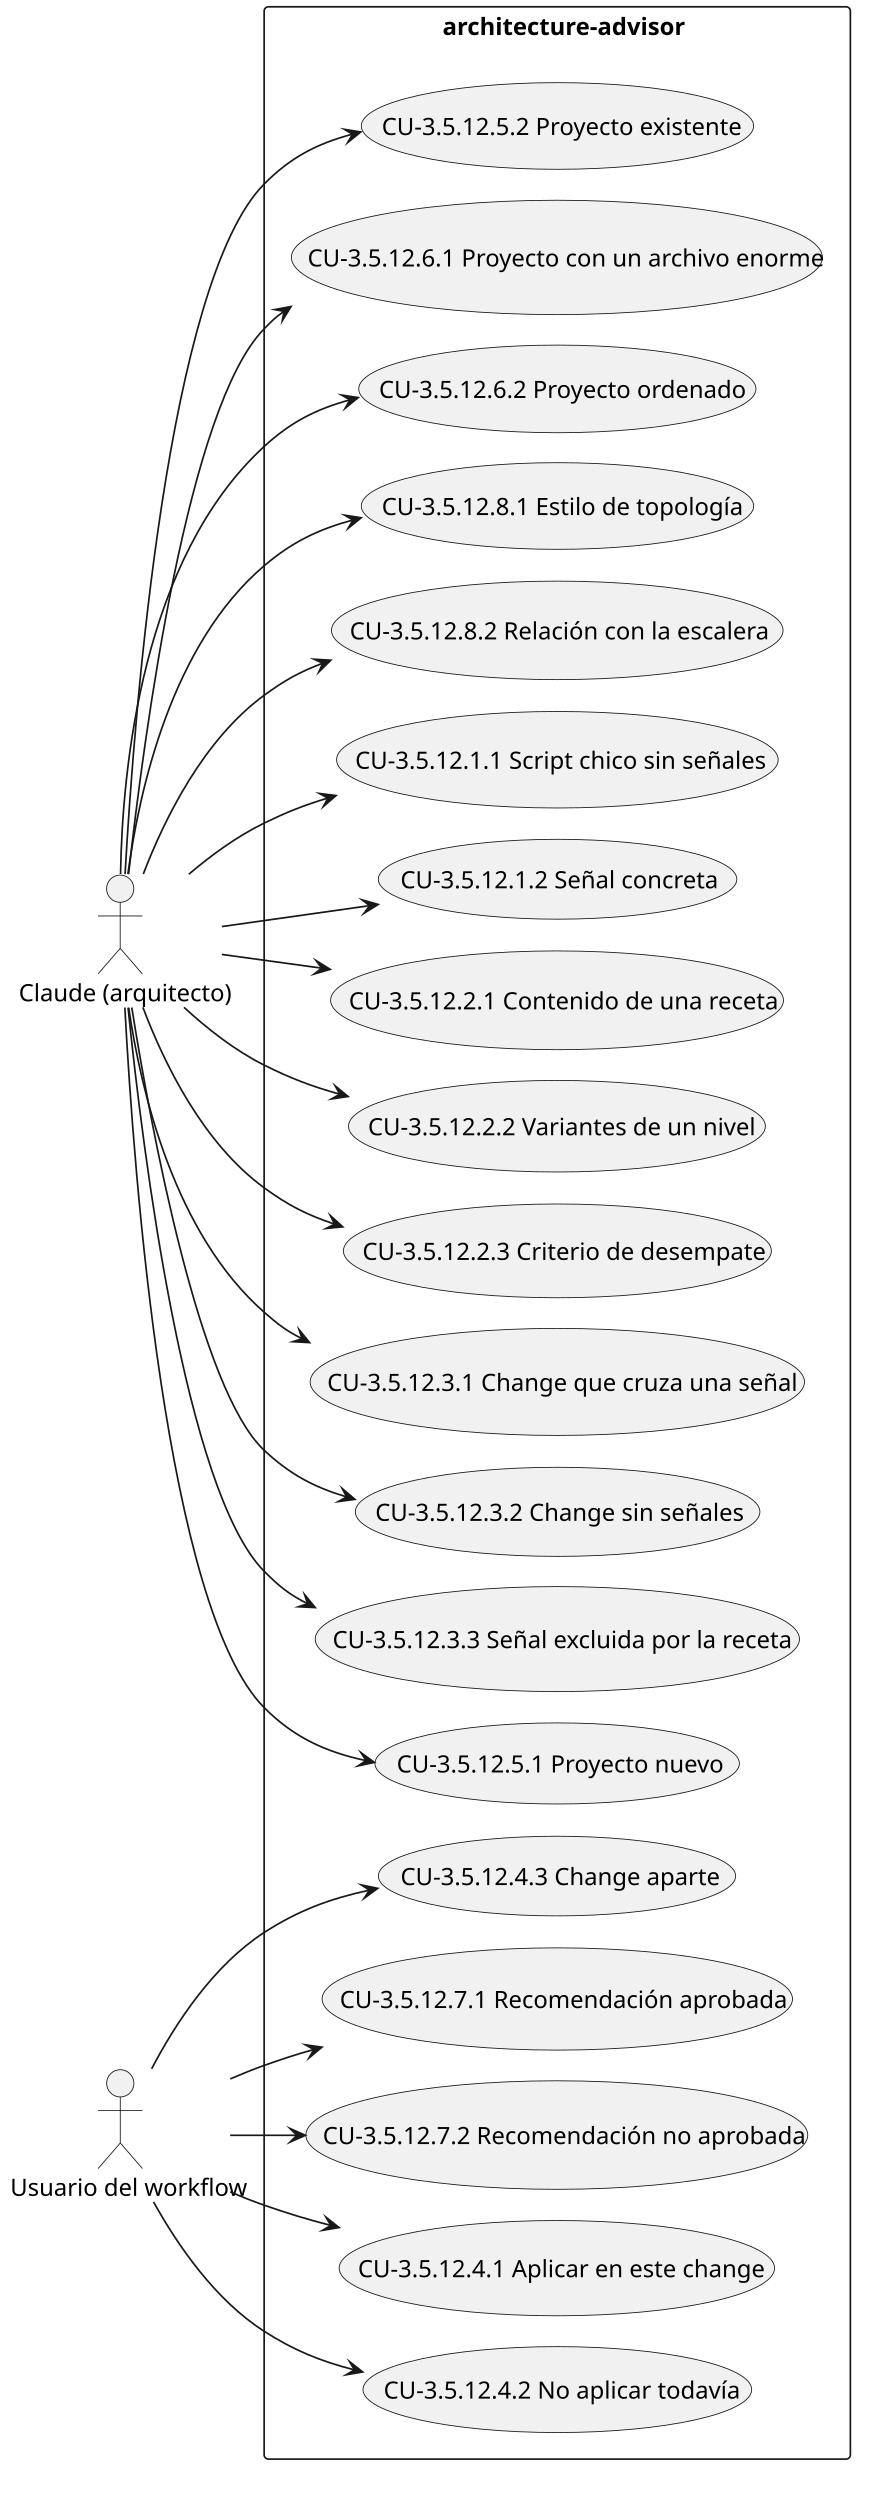
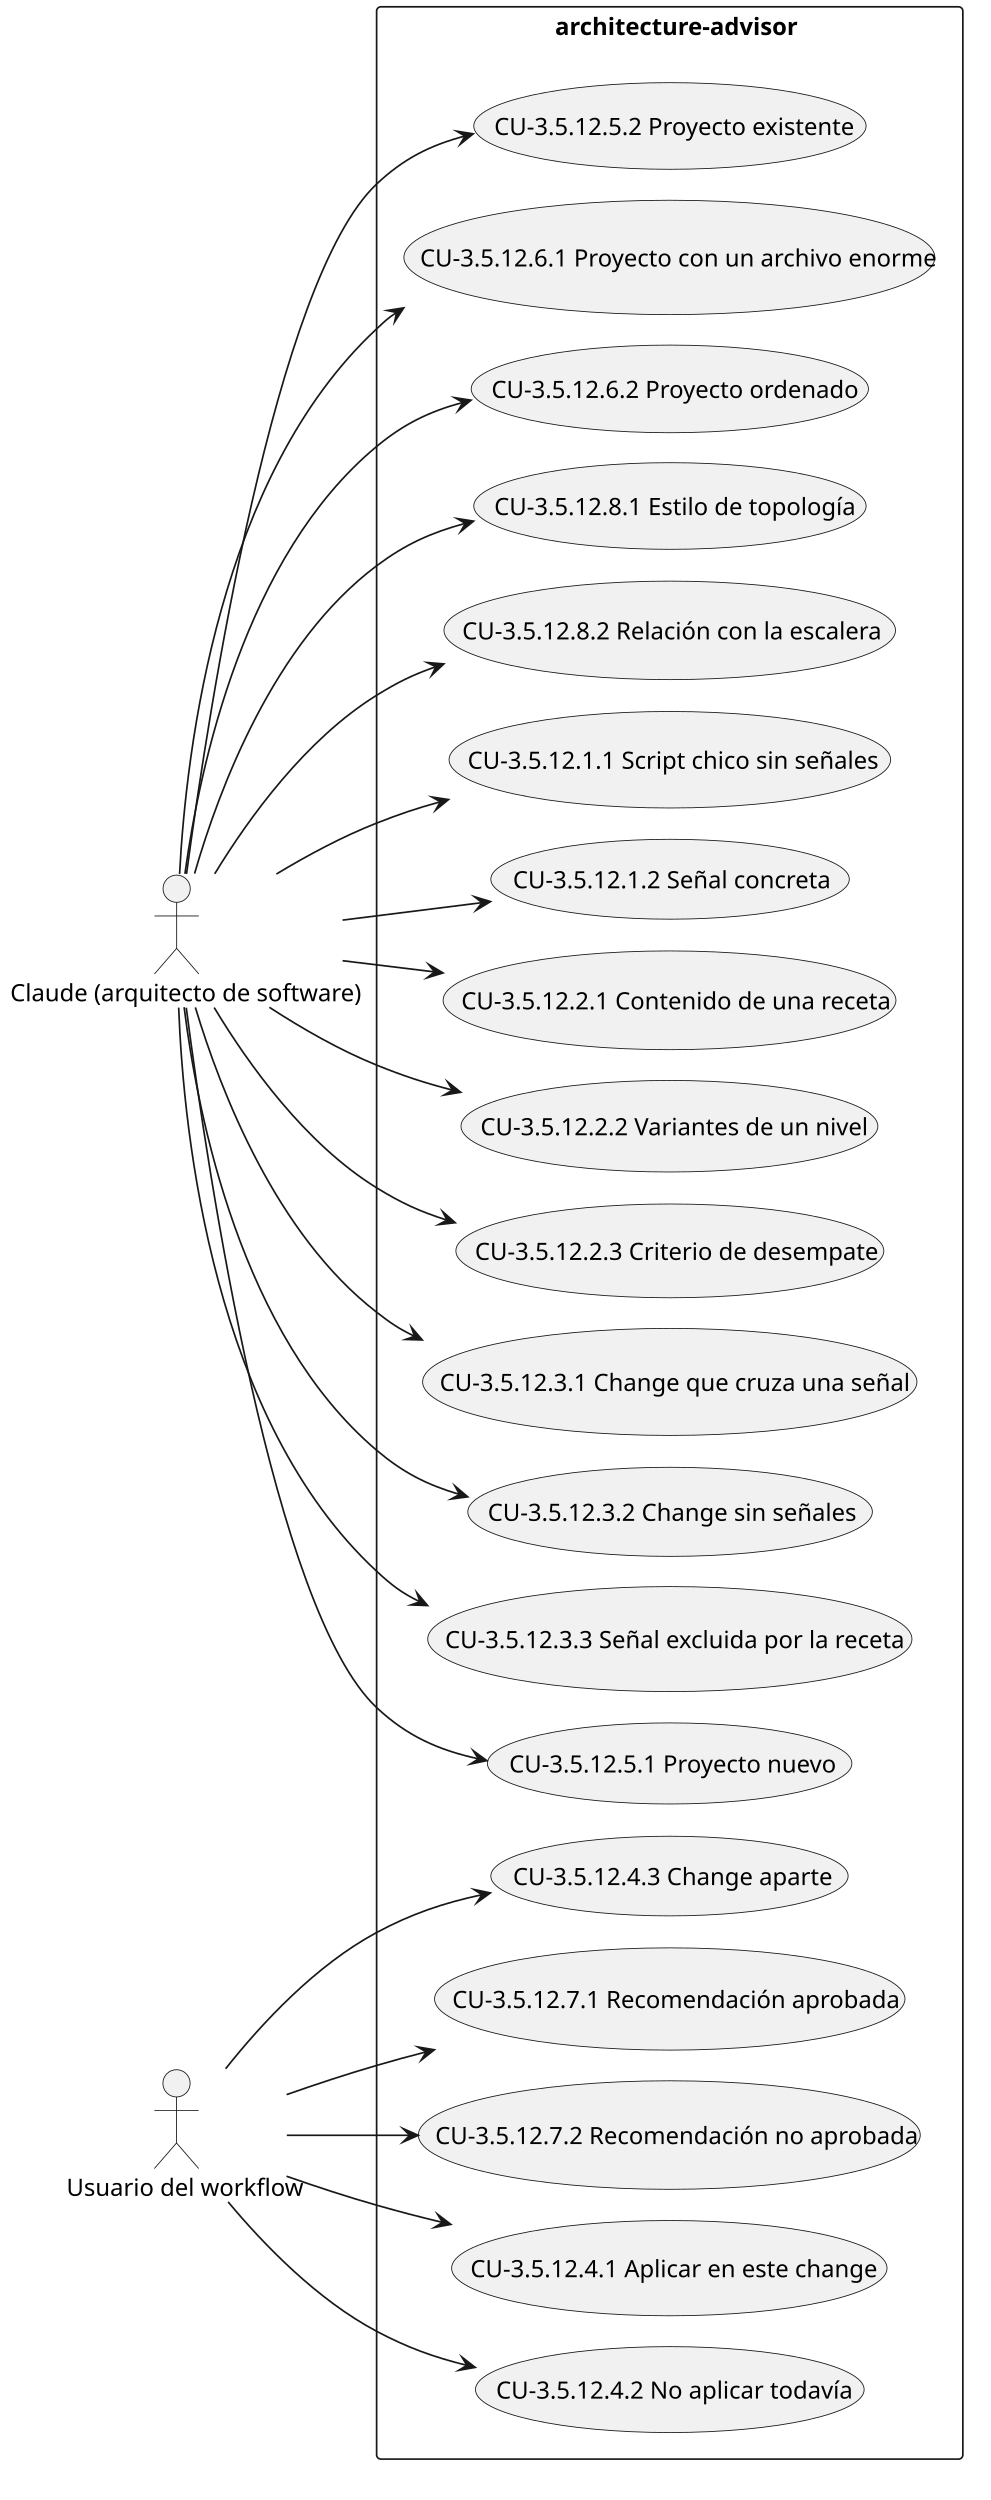
- <svg xmlns="http://www.w3.org/2000/svg" version="1.1" data-diagram-type="DESCRIPTION" style="width:515px;height:1467px;background:#FFFFFF;" width="515px" height="1467px" viewBox="0 0 515 1467" zoomAndPan="magnify" preserveAspectRatio="none" contentStyleType="text/css">
+ <svg xmlns="http://www.w3.org/2000/svg" version="1.1" data-diagram-type="DESCRIPTION" style="width:581px;height:1467px;background:#FFFFFF;" width="581px" height="1467px" viewBox="0 0 581 1467" zoomAndPan="magnify" preserveAspectRatio="none" contentStyleType="text/css">
  <defs />
  <g font-family="sans-serif" lengthAdjust="spacing">
    <g class="cluster" data-qualified-name="architecture-advisor" id="ent0003" data-source-line="5">
-       <rect x="155" y="4" width="344" height="1439" fill="none" style="stroke:#181818;stroke-width:1;" rx="2.5" ry="2.5" />
-       <text x="259.697" y="20.533" fill="#000" font-size="14" textLength="134.606" font-weight="700">architecture-advisor</text>
+       <rect x="221" y="4" width="344" height="1439" fill="none" style="stroke:#181818;stroke-width:1;" rx="2.5" ry="2.5" />
+       <text x="325.697" y="20.533" fill="#000" font-size="14" textLength="134.606" font-weight="700">architecture-advisor</text>
    </g>
    <g class="entity" data-qualified-name="A1" id="ent0001" data-source-line="3">
-       <ellipse cx="70.531" cy="521.5" rx="8" ry="8" fill="#F1F1F1" style="stroke:#181818;stroke-width:0.5;" />
-       <path d="M70.531,529.5 L70.531,556.5 M57.531,537.5 L83.531,537.5 M70.531,556.5 L57.531,571.5 M70.531,556.5 L83.531,571.5" style="stroke:#181818;stroke-width:0.5;" fill="none" />
-       <text x="11" y="587.533" fill="#000" font-size="14" textLength="119.062">Claude (arquitecto)</text>
+       <ellipse cx="103.662" cy="521.5" rx="8" ry="8" fill="#F1F1F1" style="stroke:#181818;stroke-width:0.5;" />
+       <path d="M103.662,529.5 L103.662,556.5 M90.662,537.5 L116.662,537.5 M103.662,556.5 L90.662,571.5 M103.662,556.5 L116.662,571.5" style="stroke:#181818;stroke-width:0.5;" fill="none" />
+       <text x="6" y="587.533" fill="#000" font-size="14" textLength="195.323">Claude (arquitecto de software)</text>
    </g>
-     <g class="entity" data-qualified-name="A3" id="ent0002" data-source-line="4">
-       <ellipse cx="70.579" cy="1222.5" rx="8" ry="8" fill="#F1F1F1" style="stroke:#181818;stroke-width:0.5;" />
-       <path d="M70.579,1230.5 L70.579,1257.5 M57.579,1238.5 L83.579,1238.5 M70.579,1257.5 L57.579,1272.5 M70.579,1257.5 L83.579,1272.5" style="stroke:#181818;stroke-width:0.5;" fill="none" />
-       <text x="6" y="1288.533" fill="#000" font-size="14" textLength="129.158">Usuario del workflow</text>
+     <g class="entity" data-qualified-name="A2" id="ent0002" data-source-line="4">
+       <ellipse cx="103.579" cy="1222.5" rx="8" ry="8" fill="#F1F1F1" style="stroke:#181818;stroke-width:0.5;" />
+       <path d="M103.579,1230.5 L103.579,1257.5 M90.579,1238.5 L116.579,1238.5 M103.579,1257.5 L90.579,1272.5 M103.579,1257.5 L116.579,1272.5" style="stroke:#181818;stroke-width:0.5;" fill="none" />
+       <text x="39" y="1288.533" fill="#000" font-size="14" textLength="129.158">Usuario del workflow</text>
    </g>
    <g class="entity" data-qualified-name="architecture-advisor.UC_3_5_12_1_1" id="ent0004" data-source-line="6">
-       <ellipse cx="327.071" cy="445.814" rx="129.571" ry="28.314" fill="#F1F1F1" style="stroke:#181818;stroke-width:0.5;" />
-       <text x="208.403" y="451.119" fill="#000" font-size="14" textLength="237.337">CU-3.5.12.1.1 Script chico sin señales</text>
+       <ellipse cx="393.071" cy="445.814" rx="129.571" ry="28.314" fill="#F1F1F1" style="stroke:#181818;stroke-width:0.5;" />
+       <text x="274.403" y="451.119" fill="#000" font-size="14" textLength="237.337">CU-3.5.12.1.1 Script chico sin señales</text>
    </g>
    <g class="entity" data-qualified-name="architecture-advisor.UC_3_5_12_1_2" id="ent0005" data-source-line="7">
-       <ellipse cx="327.189" cy="515.938" rx="105.189" ry="23.438" fill="#F1F1F1" style="stroke:#181818;stroke-width:0.5;" />
-       <text x="234.969" y="521.243" fill="#000" font-size="14" textLength="184.44">CU-3.5.12.1.2 Señal concreta</text>
+       <ellipse cx="393.189" cy="515.938" rx="105.189" ry="23.438" fill="#F1F1F1" style="stroke:#181818;stroke-width:0.5;" />
+       <text x="300.969" y="521.243" fill="#000" font-size="14" textLength="184.44">CU-3.5.12.1.2 Señal concreta</text>
    </g>
    <g class="entity" data-qualified-name="architecture-advisor.UC_3_5_12_2_1" id="ent0006" data-source-line="8">
-       <ellipse cx="326.881" cy="586.976" rx="132.881" ry="28.976" fill="#F1F1F1" style="stroke:#181818;stroke-width:0.5;" />
-       <text x="204.688" y="592.281" fill="#000" font-size="14" textLength="244.385">CU-3.5.12.2.1 Contenido de una receta</text>
+       <ellipse cx="392.881" cy="586.976" rx="132.881" ry="28.976" fill="#F1F1F1" style="stroke:#181818;stroke-width:0.5;" />
+       <text x="270.688" y="592.281" fill="#000" font-size="14" textLength="244.385">CU-3.5.12.2.1 Contenido de una receta</text>
    </g>
    <g class="entity" data-qualified-name="architecture-advisor.UC_3_5_12_2_2" id="ent0007" data-source-line="9">
-       <ellipse cx="326.818" cy="660.864" rx="122.318" ry="26.864" fill="#F1F1F1" style="stroke:#181818;stroke-width:0.5;" />
-       <text x="215.918" y="666.168" fill="#000" font-size="14" textLength="221.799">CU-3.5.12.2.2 Variantes de un nivel</text>
+       <ellipse cx="392.818" cy="660.864" rx="122.318" ry="26.864" fill="#F1F1F1" style="stroke:#181818;stroke-width:0.5;" />
+       <text x="281.918" y="666.168" fill="#000" font-size="14" textLength="221.799">CU-3.5.12.2.2 Variantes de un nivel</text>
    </g>
    <g class="entity" data-qualified-name="architecture-advisor.UC_3_5_12_2_3" id="ent0008" data-source-line="10">
-       <ellipse cx="327.071" cy="734.014" rx="125.571" ry="27.514" fill="#F1F1F1" style="stroke:#181818;stroke-width:0.5;" />
-       <text x="212.679" y="739.319" fill="#000" font-size="14" textLength="228.785">CU-3.5.12.2.3 Criterio de desempate</text>
+       <ellipse cx="393.071" cy="734.014" rx="125.571" ry="27.514" fill="#F1F1F1" style="stroke:#181818;stroke-width:0.5;" />
+       <text x="278.679" y="739.319" fill="#000" font-size="14" textLength="228.785">CU-3.5.12.2.3 Criterio de desempate</text>
    </g>
    <g class="entity" data-qualified-name="architecture-advisor.UC_3_5_12_3_1" id="ent0009" data-source-line="11">
-       <ellipse cx="327.029" cy="810.906" rx="145.029" ry="31.406" fill="#F1F1F1" style="stroke:#181818;stroke-width:0.5;" />
-       <text x="191.995" y="816.21" fill="#000" font-size="14" textLength="270.067">CU-3.5.12.3.1 Change que cruza una señal</text>
+       <ellipse cx="393.029" cy="810.906" rx="145.029" ry="31.406" fill="#F1F1F1" style="stroke:#181818;stroke-width:0.5;" />
+       <text x="257.995" y="816.21" fill="#000" font-size="14" textLength="270.067">CU-3.5.12.3.1 Change que cruza una señal</text>
    </g>
    <g class="entity" data-qualified-name="architecture-advisor.UC_3_5_12_3_2" id="ent0010" data-source-line="12">
-       <ellipse cx="327.212" cy="887.142" rx="118.712" ry="26.142" fill="#F1F1F1" style="stroke:#181818;stroke-width:0.5;" />
-       <text x="220.202" y="892.447" fill="#000" font-size="14" textLength="214.02">CU-3.5.12.3.2 Change sin señales</text>
+       <ellipse cx="393.212" cy="887.142" rx="118.712" ry="26.142" fill="#F1F1F1" style="stroke:#181818;stroke-width:0.5;" />
+       <text x="286.202" y="892.447" fill="#000" font-size="14" textLength="214.02">CU-3.5.12.3.2 Change sin señales</text>
    </g>
    <g class="entity" data-qualified-name="architecture-advisor.UC_3_5_12_3_3" id="ent0011" data-source-line="13">
-       <ellipse cx="327.062" cy="961.812" rx="142.062" ry="30.812" fill="#F1F1F1" style="stroke:#181818;stroke-width:0.5;" />
-       <text x="195.152" y="967.117" fill="#000" font-size="14" textLength="263.819">CU-3.5.12.3.3 Señal excluida por la receta</text>
+       <ellipse cx="393.062" cy="961.812" rx="142.062" ry="30.812" fill="#F1F1F1" style="stroke:#181818;stroke-width:0.5;" />
+       <text x="261.152" y="967.117" fill="#000" font-size="14" textLength="263.819">CU-3.5.12.3.3 Señal excluida por la receta</text>
    </g>
    <g class="entity" data-qualified-name="architecture-advisor.UC_3_5_12_4_1" id="ent0012" data-source-line="14">
-       <ellipse cx="326.762" cy="1330.952" rx="127.762" ry="27.952" fill="#F1F1F1" style="stroke:#181818;stroke-width:0.5;" />
-       <text x="210.025" y="1336.257" fill="#000" font-size="14" textLength="233.475">CU-3.5.12.4.1 Aplicar en este change</text>
+       <ellipse cx="392.762" cy="1330.952" rx="127.762" ry="27.952" fill="#F1F1F1" style="stroke:#181818;stroke-width:0.5;" />
+       <text x="276.025" y="1336.257" fill="#000" font-size="14" textLength="233.475">CU-3.5.12.4.1 Aplicar en este change</text>
    </g>
    <g class="entity" data-qualified-name="architecture-advisor.UC_3_5_12_4_2" id="ent0013" data-source-line="15">
-       <ellipse cx="327.044" cy="1402.209" rx="114.044" ry="25.209" fill="#F1F1F1" style="stroke:#181818;stroke-width:0.5;" />
-       <text x="225.099" y="1407.513" fill="#000" font-size="14" textLength="203.889">CU-3.5.12.4.2 No aplicar todavía</text>
+       <ellipse cx="393.044" cy="1402.209" rx="114.044" ry="25.209" fill="#F1F1F1" style="stroke:#181818;stroke-width:0.5;" />
+       <text x="291.099" y="1407.513" fill="#000" font-size="14" textLength="203.889">CU-3.5.12.4.2 No aplicar todavía</text>
    </g>
    <g class="entity" data-qualified-name="architecture-advisor.UC_3_5_12_4_3" id="ent0014" data-source-line="16">
-       <ellipse cx="326.844" cy="1100.869" rx="104.844" ry="23.369" fill="#F1F1F1" style="stroke:#181818;stroke-width:0.5;" />
-       <text x="235.006" y="1106.173" fill="#000" font-size="14" textLength="183.675">CU-3.5.12.4.3 Change aparte</text>
+       <ellipse cx="392.844" cy="1100.869" rx="104.844" ry="23.369" fill="#F1F1F1" style="stroke:#181818;stroke-width:0.5;" />
+       <text x="301.006" y="1106.173" fill="#000" font-size="14" textLength="183.675">CU-3.5.12.4.3 Change aparte</text>
    </g>
    <g class="entity" data-qualified-name="architecture-advisor.UC_3_5_12_5_1" id="ent0015" data-source-line="17">
-       <ellipse cx="326.948" cy="1034.79" rx="106.948" ry="23.79" fill="#F1F1F1" style="stroke:#181818;stroke-width:0.5;" />
-       <text x="232.783" y="1040.094" fill="#000" font-size="14" textLength="188.33">CU-3.5.12.5.1 Proyecto nuevo</text>
+       <ellipse cx="392.948" cy="1034.79" rx="106.948" ry="23.79" fill="#F1F1F1" style="stroke:#181818;stroke-width:0.5;" />
+       <text x="298.783" y="1040.094" fill="#000" font-size="14" textLength="188.33">CU-3.5.12.5.1 Proyecto nuevo</text>
    </g>
    <g class="entity" data-qualified-name="architecture-advisor.UC_3_5_12_5_2" id="ent0016" data-source-line="18">
-       <ellipse cx="327.115" cy="73.923" rx="115.115" ry="25.423" fill="#F1F1F1" style="stroke:#181818;stroke-width:0.5;" />
-       <text x="224.005" y="79.228" fill="#000" font-size="14" textLength="206.22">CU-3.5.12.5.2 Proyecto existente</text>
+       <ellipse cx="393.115" cy="73.923" rx="115.115" ry="25.423" fill="#F1F1F1" style="stroke:#181818;stroke-width:0.5;" />
+       <text x="290.005" y="79.228" fill="#000" font-size="14" textLength="206.22">CU-3.5.12.5.2 Proyecto existente</text>
    </g>
    <g class="entity" data-qualified-name="architecture-advisor.UC_3_5_12_6_1" id="ent0017" data-source-line="19">
-       <ellipse cx="326.779" cy="151.056" rx="155.779" ry="33.556" fill="#F1F1F1" style="stroke:#181818;stroke-width:0.5;" />
-       <text x="180.48" y="156.361" fill="#000" font-size="14" textLength="292.599">CU-3.5.12.6.1 Proyecto con un archivo enorme</text>
+       <ellipse cx="392.779" cy="151.056" rx="155.779" ry="33.556" fill="#F1F1F1" style="stroke:#181818;stroke-width:0.5;" />
+       <text x="246.48" y="156.361" fill="#000" font-size="14" textLength="292.599">CU-3.5.12.6.1 Proyecto con un archivo enorme</text>
    </g>
    <g class="entity" data-qualified-name="architecture-advisor.UC_3_5_12_6_2" id="ent0018" data-source-line="20">
-       <ellipse cx="327.056" cy="228.211" rx="116.556" ry="25.711" fill="#F1F1F1" style="stroke:#181818;stroke-width:0.5;" />
-       <text x="222.381" y="233.516" fill="#000" font-size="14" textLength="209.351">CU-3.5.12.6.2 Proyecto ordenado</text>
+       <ellipse cx="393.056" cy="228.211" rx="116.556" ry="25.711" fill="#F1F1F1" style="stroke:#181818;stroke-width:0.5;" />
+       <text x="288.381" y="233.516" fill="#000" font-size="14" textLength="209.351">CU-3.5.12.6.2 Proyecto ordenado</text>
    </g>
    <g class="entity" data-qualified-name="architecture-advisor.UC_3_5_12_7_1" id="ent0019" data-source-line="21">
-       <ellipse cx="327.016" cy="1173.003" rx="138.016" ry="30.003" fill="#F1F1F1" style="stroke:#181818;stroke-width:0.5;" />
-       <text x="199.379" y="1178.308" fill="#000" font-size="14" textLength="255.274">CU-3.5.12.7.1 Recomendación aprobada</text>
+       <ellipse cx="393.016" cy="1173.003" rx="138.016" ry="30.003" fill="#F1F1F1" style="stroke:#181818;stroke-width:0.5;" />
+       <text x="265.379" y="1178.308" fill="#000" font-size="14" textLength="255.274">CU-3.5.12.7.1 Recomendación aprobada</text>
    </g>
    <g class="entity" data-qualified-name="architecture-advisor.UC_3_5_12_7_2" id="ent0020" data-source-line="22">
-       <ellipse cx="326.75" cy="1252.85" rx="147.25" ry="31.85" fill="#F1F1F1" style="stroke:#181818;stroke-width:0.5;" />
-       <text x="189.382" y="1258.155" fill="#000" font-size="14" textLength="274.736">CU-3.5.12.7.2 Recomendación no aprobada</text>
+       <ellipse cx="392.75" cy="1252.85" rx="147.25" ry="31.85" fill="#F1F1F1" style="stroke:#181818;stroke-width:0.5;" />
+       <text x="255.382" y="1258.155" fill="#000" font-size="14" textLength="274.736">CU-3.5.12.7.2 Recomendación no aprobada</text>
    </g>
    <g class="entity" data-qualified-name="architecture-advisor.UC_3_5_12_8_1" id="ent0021" data-source-line="23">
-       <ellipse cx="327.124" cy="296.925" rx="115.124" ry="25.425" fill="#F1F1F1" style="stroke:#181818;stroke-width:0.5;" />
-       <text x="224.004" y="302.23" fill="#000" font-size="14" textLength="206.24">CU-3.5.12.8.1 Estilo de topología</text>
+       <ellipse cx="393.124" cy="296.925" rx="115.124" ry="25.425" fill="#F1F1F1" style="stroke:#181818;stroke-width:0.5;" />
+       <text x="290.004" y="302.23" fill="#000" font-size="14" textLength="206.24">CU-3.5.12.8.1 Estilo de topología</text>
    </g>
    <g class="entity" data-qualified-name="architecture-advisor.UC_3_5_12_8_2" id="ent0022" data-source-line="24">
-       <ellipse cx="327.002" cy="369.9" rx="132.502" ry="28.9" fill="#F1F1F1" style="stroke:#181818;stroke-width:0.5;" />
-       <text x="205.212" y="375.205" fill="#000" font-size="14" textLength="243.578">CU-3.5.12.8.2 Relación con la escalera</text>
+       <ellipse cx="393.002" cy="369.9" rx="132.502" ry="28.9" fill="#F1F1F1" style="stroke:#181818;stroke-width:0.5;" />
+       <text x="271.212" y="375.205" fill="#000" font-size="14" textLength="243.578">CU-3.5.12.8.2 Relación con la escalera</text>
    </g>
    <g class="link" data-entity-1="ent0001" data-entity-2="ent0004" id="lnk23" data-link-type="dependency">
-       <polygon points="197.209,466.841,187.437,465.613,192.422,468.286,189.749,473.272,197.209,466.841" fill="#181818" style="stroke:#181818;stroke-width:1;stroke-linejoin:miter;stroke-miterlimit:10;" />
-       <path d="M110.811,512.99 C123.944,501.83 139.266,490.636 155,483 C168.253,476.568 177.836,472.69 192.422,468.286" style="stroke:#181818;stroke-width:1;" fill="none" />
+       <polygon points="263.204,469.164,253.465,467.698,258.384,470.492,255.59,475.411,263.204,469.164" fill="#181818" style="stroke:#181818;stroke-width:1;stroke-linejoin:miter;stroke-miterlimit:10;" />
+       <path d="M162.188,512.875 C180.385,501.911 200.977,490.856 221,483 C234.431,477.73 243.945,474.47 258.384,470.492" style="stroke:#181818;stroke-width:1;" fill="none" />
    </g>
    <g class="link" data-entity-1="ent0001" data-entity-2="ent0005" id="lnk24" data-link-type="dependency">
-       <polygon points="221.907,530.724,212.435,528.024,216.956,531.425,213.556,535.945,221.907,530.724" fill="#181818" style="stroke:#181818;stroke-width:1;stroke-linejoin:miter;stroke-miterlimit:10;" />
-       <path d="M130.207,543.696 C157.438,539.844 185.687,535.848 216.956,531.425" style="stroke:#181818;stroke-width:1;" fill="none" />
+       <polygon points="287.83,529.044,278.402,526.193,282.868,529.665,279.396,534.131,287.83,529.044" fill="#181818" style="stroke:#181818;stroke-width:1;stroke-linejoin:miter;stroke-miterlimit:10;" />
+       <path d="M201.033,539.912 C228.928,536.419 254.53,533.214 282.868,529.665" style="stroke:#181818;stroke-width:1;" fill="none" />
    </g>
    <g class="link" data-entity-1="ent0001" data-entity-2="ent0006" id="lnk25" data-link-type="dependency">
-       <polygon points="193.79,568.818,185.419,563.629,188.837,568.137,184.329,571.554,193.79,568.818" fill="#181818" style="stroke:#181818;stroke-width:1;stroke-linejoin:miter;stroke-miterlimit:10;" />
-       <path d="M130.207,560.074 C149.364,562.708 166.522,565.068 188.837,568.137" style="stroke:#181818;stroke-width:1;" fill="none" />
+       <polygon points="259.958,570.925,251.507,565.867,254.995,570.321,250.541,573.808,259.958,570.925" fill="#181818" style="stroke:#181818;stroke-width:1;stroke-linejoin:miter;stroke-miterlimit:10;" />
+       <path d="M201.033,563.752 C219.956,566.056 235.144,567.904 254.995,570.321" style="stroke:#181818;stroke-width:1;" fill="none" />
    </g>
    <g class="link" data-entity-1="ent0001" data-entity-2="ent0007" id="lnk26" data-link-type="dependency">
-       <polygon points="204.254,643.433,196.66,637.162,199.438,642.09,194.51,644.868,204.254,643.433" fill="#181818" style="stroke:#181818;stroke-width:1;stroke-linejoin:miter;stroke-miterlimit:10;" />
-       <path d="M107.95,591.086 C121.592,603.641 137.944,616.487 155,625 C170.337,632.655 182.417,637.341 199.438,642.09" style="stroke:#181818;stroke-width:1;" fill="none" />
+       <polygon points="270.36,640.94,262.653,634.808,265.52,639.684,260.643,642.551,270.36,640.94" fill="#181818" style="stroke:#181818;stroke-width:1;stroke-linejoin:miter;stroke-miterlimit:10;" />
+       <path d="M158.066,591.092 C177.153,603.495 199.309,616.245 221,625 C236.614,631.302 248.655,635.308 265.52,639.684" style="stroke:#181818;stroke-width:1;" fill="none" />
    </g>
    <g class="link" data-entity-1="ent0001" data-entity-2="ent0008" id="lnk27" data-link-type="dependency">
-       <polygon points="201.122,719.904,193.837,713.276,196.376,718.331,191.32,720.869,201.122,719.904" fill="#181818" style="stroke:#181818;stroke-width:1;stroke-linejoin:miter;stroke-miterlimit:10;" />
-       <path d="M83.865,591.128 C96.44,624.421 119.223,670.876 155,697 C168.737,707.031 179.901,712.871 196.376,718.331" style="stroke:#181818;stroke-width:1;" fill="none" />
+       <polygon points="267.124,717.491,259.745,710.968,262.356,715.986,257.337,718.597,267.124,717.491" fill="#181818" style="stroke:#181818;stroke-width:1;stroke-linejoin:miter;stroke-miterlimit:10;" />
+       <path d="M125.688,591.244 C145.785,624.612 179.108,671.112 221,697 C235.082,705.702 246.15,710.871 262.356,715.986" style="stroke:#181818;stroke-width:1;" fill="none" />
    </g>
    <g class="link" data-entity-1="ent0001" data-entity-2="ent0009" id="lnk28" data-link-type="dependency">
-       <polygon points="181.673,787.845,175.479,780.187,177.221,785.569,171.838,787.31,181.673,787.845" fill="#181818" style="stroke:#181818;stroke-width:1;stroke-linejoin:miter;stroke-miterlimit:10;" />
-       <path d="M75.52,591.305 C82.691,640.459 102.295,723.759 155,770 C163.032,777.047 167.612,780.658 177.221,785.569" style="stroke:#181818;stroke-width:1;" fill="none" />
+       <polygon points="247.781,786.292,241.395,778.793,243.272,784.13,237.936,786.007,247.781,786.292" fill="#181818" style="stroke:#181818;stroke-width:1;stroke-linejoin:miter;stroke-miterlimit:10;" />
+       <path d="M114.64,591.149 C129.51,640.534 162.076,724.489 221,770 C229.215,776.345 233.756,779.565 243.272,784.13" style="stroke:#181818;stroke-width:1;" fill="none" />
    </g>
    <g class="link" data-entity-1="ent0001" data-entity-2="ent0010" id="lnk29" data-link-type="dependency">
-       <polygon points="208.26,879.835,200.774,873.435,203.467,878.41,198.493,881.103,208.26,879.835" fill="#181818" style="stroke:#181818;stroke-width:1;stroke-linejoin:miter;stroke-miterlimit:10;" />
-       <path d="M77.332,591.232 C88.936,663.945 117.1,815.481 155,851 C169.831,864.9 183.82,872.564 203.467,878.41" style="stroke:#181818;stroke-width:1;" fill="none" />
+       <polygon points="274.473,878.347,266.971,871.965,269.677,876.933,264.709,879.639,274.473,878.347" fill="#181818" style="stroke:#181818;stroke-width:1;stroke-linejoin:miter;stroke-miterlimit:10;" />
+       <path d="M108.044,591.028 C116.075,655.478 141.653,783.707 221,851 C236.271,863.951 250.238,871.203 269.677,876.933" style="stroke:#181818;stroke-width:1;" fill="none" />
    </g>
    <g class="link" data-entity-1="ent0001" data-entity-2="ent0011" id="lnk30" data-link-type="dependency">
-       <polygon points="184.974,943.321,178.733,935.702,180.508,941.073,175.137,942.848,184.974,943.321" fill="#181818" style="stroke:#181818;stroke-width:1;stroke-linejoin:miter;stroke-miterlimit:10;" />
-       <path d="M75.146,591.299 C83.868,676.715 108.735,875.371 155,922 C163.697,930.765 169.456,935.511 180.508,941.073" style="stroke:#181818;stroke-width:1;" fill="none" />
+       <polygon points="250.903,942.135,244.576,934.587,246.412,939.937,241.061,941.773,250.903,942.135" fill="#181818" style="stroke:#181818;stroke-width:1;stroke-linejoin:miter;stroke-miterlimit:10;" />
+       <path d="M104.845,591.254 C107.742,666.913 125.331,833.272 221,922 C229.83,930.189 235.515,934.607 246.412,939.937" style="stroke:#181818;stroke-width:1;" fill="none" />
    </g>
    <g class="link" data-entity-1="ent0002" data-entity-2="ent0012" id="lnk31" data-link-type="dependency">
-       <polygon points="198.969,1307.139,191.259,1301.011,194.129,1305.886,189.254,1308.756,198.969,1307.139" fill="#181818" style="stroke:#181818;stroke-width:1;stroke-linejoin:miter;stroke-miterlimit:10;" />
-       <path d="M135.102,1286.18 C141.73,1289.047 148.441,1291.718 155,1294 C169.057,1298.89 179.158,1302.01 194.129,1305.886" style="stroke:#181818;stroke-width:1;" fill="none" />
+       <polygon points="264.565,1305.276,256.74,1299.294,259.702,1304.114,254.882,1307.076,264.565,1305.276" fill="#181818" style="stroke:#181818;stroke-width:1;stroke-linejoin:miter;stroke-miterlimit:10;" />
+       <path d="M168.132,1277.013 C185.169,1282.996 203.669,1289.096 221,1294 C235.029,1297.969 244.946,1300.59 259.702,1304.114" style="stroke:#181818;stroke-width:1;" fill="none" />
    </g>
    <g class="link" data-entity-1="ent0002" data-entity-2="ent0013" id="lnk32" data-link-type="dependency">
-       <polygon points="212.831,1391.879,205.098,1385.779,207.986,1390.644,203.121,1393.531,212.831,1391.879" fill="#181818" style="stroke:#181818;stroke-width:1;stroke-linejoin:miter;stroke-miterlimit:10;" />
-       <path d="M90.091,1292.073 C104.302,1317.657 126.325,1349.64 155,1368 C172.334,1379.099 187.679,1385.465 207.986,1390.644" style="stroke:#181818;stroke-width:1;" fill="none" />
+       <polygon points="278.854,1389.193,271.076,1383.151,274,1387.994,269.157,1390.918,278.854,1389.193" fill="#181818" style="stroke:#181818;stroke-width:1;stroke-linejoin:miter;stroke-miterlimit:10;" />
+       <path d="M133.853,1292.064 C155.204,1317.643 186.351,1349.626 221,1368 C238.783,1377.43 254.012,1383.057 274,1387.994" style="stroke:#181818;stroke-width:1;" fill="none" />
    </g>
    <g class="link" data-entity-1="ent0002" data-entity-2="ent0014" id="lnk33" data-link-type="dependency">
-       <polygon points="221.659,1108.08,212.017,1106.072,216.772,1109.137,213.707,1113.891,221.659,1108.08" fill="#181818" style="stroke:#181818;stroke-width:1;stroke-linejoin:miter;stroke-miterlimit:10;" />
-       <path d="M88.979,1213.961 C102.994,1187.24 125.238,1153.278 155,1134 C174.794,1121.179 193.513,1114.163 216.772,1109.137" style="stroke:#181818;stroke-width:1;" fill="none" />
+       <polygon points="287.731,1110.765,278.091,1108.749,282.843,1111.817,279.774,1116.57,287.731,1110.765" fill="#181818" style="stroke:#181818;stroke-width:1;stroke-linejoin:miter;stroke-miterlimit:10;" />
+       <path d="M132.396,1213.935 C153.625,1187.202 185.222,1153.237 221,1134 C241.372,1123.047 259.951,1116.745 282.843,1111.817" style="stroke:#181818;stroke-width:1;" fill="none" />
    </g>
    <g class="link" data-entity-1="ent0001" data-entity-2="ent0015" id="lnk34" data-link-type="dependency">
-       <polygon points="219.715,1034.185,211.747,1028.395,214.825,1033.142,210.078,1036.219,219.715,1034.185" fill="#181818" style="stroke:#181818;stroke-width:1;stroke-linejoin:miter;stroke-miterlimit:10;" />
-       <path d="M73.27,591.221 C78.545,689.79 97.547,944.133 155,1002 C172.255,1019.379 190.82,1028.022 214.825,1033.142" style="stroke:#181818;stroke-width:1;" fill="none" />
+       <polygon points="285.661,1033.134,277.713,1027.318,280.775,1032.075,276.018,1035.136,285.661,1033.134" fill="#181818" style="stroke:#181818;stroke-width:1;stroke-linejoin:miter;stroke-miterlimit:10;" />
+       <path d="M109.303,591.358 C122.177,690.253 160.632,945.302 221,1002 C238.631,1018.559 257.056,1026.932 280.775,1032.075" style="stroke:#181818;stroke-width:1;" fill="none" />
    </g>
    <g class="link" data-entity-1="ent0001" data-entity-2="ent0016" id="lnk35" data-link-type="dependency">
-       <polygon points="211.729,77.438,202.005,75.875,206.896,78.718,204.053,83.609,211.729,77.438" fill="#181818" style="stroke:#181818;stroke-width:1;stroke-linejoin:miter;stroke-miterlimit:10;" />
-       <path d="M73.388,512.96 C78.923,415.483 98.448,165.142 155,108 C170.33,92.51 185.73,84.324 206.896,78.718" style="stroke:#181818;stroke-width:1;" fill="none" />
+       <polygon points="277.679,78.526,267.953,76.976,272.847,79.812,270.011,84.707,277.679,78.526" fill="#181818" style="stroke:#181818;stroke-width:1;stroke-linejoin:miter;stroke-miterlimit:10;" />
+       <path d="M109.447,512.823 C122.597,415.024 161.524,163.992 221,108 C236.648,93.269 251.937,85.38 272.847,79.812" style="stroke:#181818;stroke-width:1;" fill="none" />
    </g>
    <g class="link" data-entity-1="ent0001" data-entity-2="ent0017" id="lnk36" data-link-type="dependency">
-       <polygon points="170.794,179.87,161.11,181.661,166.671,182.698,165.634,188.259,170.794,179.87" fill="#181818" style="stroke:#181818;stroke-width:1;stroke-linejoin:miter;stroke-miterlimit:10;" />
-       <path d="M75.456,512.956 C84.684,429.621 110.313,238.241 155,193 C159.834,188.107 161.015,186.576 166.671,182.698" style="stroke:#181818;stroke-width:1;" fill="none" />
+       <polygon points="236.918,180.645,227.192,182.197,232.726,183.371,231.553,188.905,236.918,180.645" fill="#181818" style="stroke:#181818;stroke-width:1;stroke-linejoin:miter;stroke-miterlimit:10;" />
+       <path d="M105.38,512.833 C109.245,439.011 128.494,278.993 221,193 C225.926,188.421 227.076,187.044 232.726,183.371" style="stroke:#181818;stroke-width:1;" fill="none" />
    </g>
    <g class="link" data-entity-1="ent0001" data-entity-2="ent0018" id="lnk37" data-link-type="dependency">
-       <polygon points="210.184,233.296,200.446,231.826,205.363,234.622,202.568,239.54,210.184,233.296" fill="#181818" style="stroke:#181818;stroke-width:1;stroke-linejoin:miter;stroke-miterlimit:10;" />
-       <path d="M70.735,512.844 C71.781,450.163 83.546,327.685 155,262 C170.376,247.866 185.065,240.207 205.363,234.622" style="stroke:#181818;stroke-width:1;" fill="none" />
+       <polygon points="276.415,234.815,266.68,233.327,271.592,236.132,268.787,241.045,276.415,234.815" fill="#181818" style="stroke:#181818;stroke-width:1;stroke-linejoin:miter;stroke-miterlimit:10;" />
+       <path d="M108.516,512.754 C117.166,449.662 143.538,326.263 221,262 C236.841,248.858 251.508,241.616 271.592,236.132" style="stroke:#181818;stroke-width:1;" fill="none" />
    </g>
    <g class="link" data-entity-1="ent0002" data-entity-2="ent0019" id="lnk38" data-link-type="dependency">
-       <polygon points="188.913,1201.275,179.163,1199.887,184.104,1202.641,181.35,1207.583,188.913,1201.275" fill="#181818" style="stroke:#181818;stroke-width:1;stroke-linejoin:miter;stroke-miterlimit:10;" />
-       <path d="M135.129,1219.896 C141.751,1217.014 148.454,1214.318 155,1212 C165.907,1208.138 172.535,1205.929 184.104,1202.641" style="stroke:#181818;stroke-width:1;" fill="none" />
+       <polygon points="254.907,1202.807,245.196,1201.162,250.063,1204.046,247.179,1208.912,254.907,1202.807" fill="#181818" style="stroke:#181818;stroke-width:1;stroke-linejoin:miter;stroke-miterlimit:10;" />
+       <path d="M168.17,1229.118 C185.206,1223.133 203.697,1217 221,1212 C231.97,1208.83 238.551,1206.991 250.063,1204.046" style="stroke:#181818;stroke-width:1;" fill="none" />
    </g>
    <g class="link" data-entity-1="ent0002" data-entity-2="ent0020" id="lnk39" data-link-type="dependency">
-       <polygon points="179.184,1253,170.184,1249,174.184,1253,170.184,1257,179.184,1253" fill="#181818" style="stroke:#181818;stroke-width:1;stroke-linejoin:miter;stroke-miterlimit:10;" />
-       <path d="M135.065,1253 C148.757,1253 158.775,1253 174.184,1253" style="stroke:#181818;stroke-width:1;" fill="none" />
+       <polygon points="245.427,1253,236.427,1249,240.427,1253,236.427,1257,245.427,1253" fill="#181818" style="stroke:#181818;stroke-width:1;stroke-linejoin:miter;stroke-miterlimit:10;" />
+       <path d="M168.306,1253 C191.3,1253 213.297,1253 240.427,1253" style="stroke:#181818;stroke-width:1;" fill="none" />
    </g>
    <g class="link" data-entity-1="ent0001" data-entity-2="ent0021" id="lnk40" data-link-type="dependency">
-       <polygon points="211.95,303.812,202.217,302.301,207.123,305.118,204.307,310.023,211.95,303.812" fill="#181818" style="stroke:#181818;stroke-width:1;stroke-linejoin:miter;stroke-miterlimit:10;" />
-       <path d="M75.049,512.922 C81.742,463.144 100.86,378.063 155,332 C171.156,318.254 186.435,310.715 207.123,305.118" style="stroke:#181818;stroke-width:1;" fill="none" />
+       <polygon points="277.915,305.798,268.185,304.272,273.087,307.096,270.263,311.998,277.915,305.798" fill="#181818" style="stroke:#181818;stroke-width:1;stroke-linejoin:miter;stroke-miterlimit:10;" />
+       <path d="M114.175,512.62 C128.62,462.515 160.809,377.081 221,332 C237.614,319.556 252.752,312.565 273.087,307.096" style="stroke:#181818;stroke-width:1;" fill="none" />
    </g>
    <g class="link" data-entity-1="ent0001" data-entity-2="ent0022" id="lnk41" data-link-type="dependency">
-       <polygon points="194.107,387.414,184.275,386.831,189.426,389.171,187.086,394.321,194.107,387.414" fill="#181818" style="stroke:#181818;stroke-width:1;stroke-linejoin:miter;stroke-miterlimit:10;" />
-       <path d="M84.097,512.861 C96.766,479.85 119.558,433.95 155,408 C166.778,399.376 175.47,394.407 189.426,389.171" style="stroke:#181818;stroke-width:1;" fill="none" />
+       <polygon points="260.472,389.577,250.655,388.773,255.752,391.228,253.297,396.324,260.472,389.577" fill="#181818" style="stroke:#181818;stroke-width:1;stroke-linejoin:miter;stroke-miterlimit:10;" />
+       <path d="M125.986,512.757 C146.168,479.68 179.448,433.741 221,408 C233.151,400.473 241.885,396.08 255.752,391.228" style="stroke:#181818;stroke-width:1;" fill="none" />
    </g>
  </g>
</svg>
